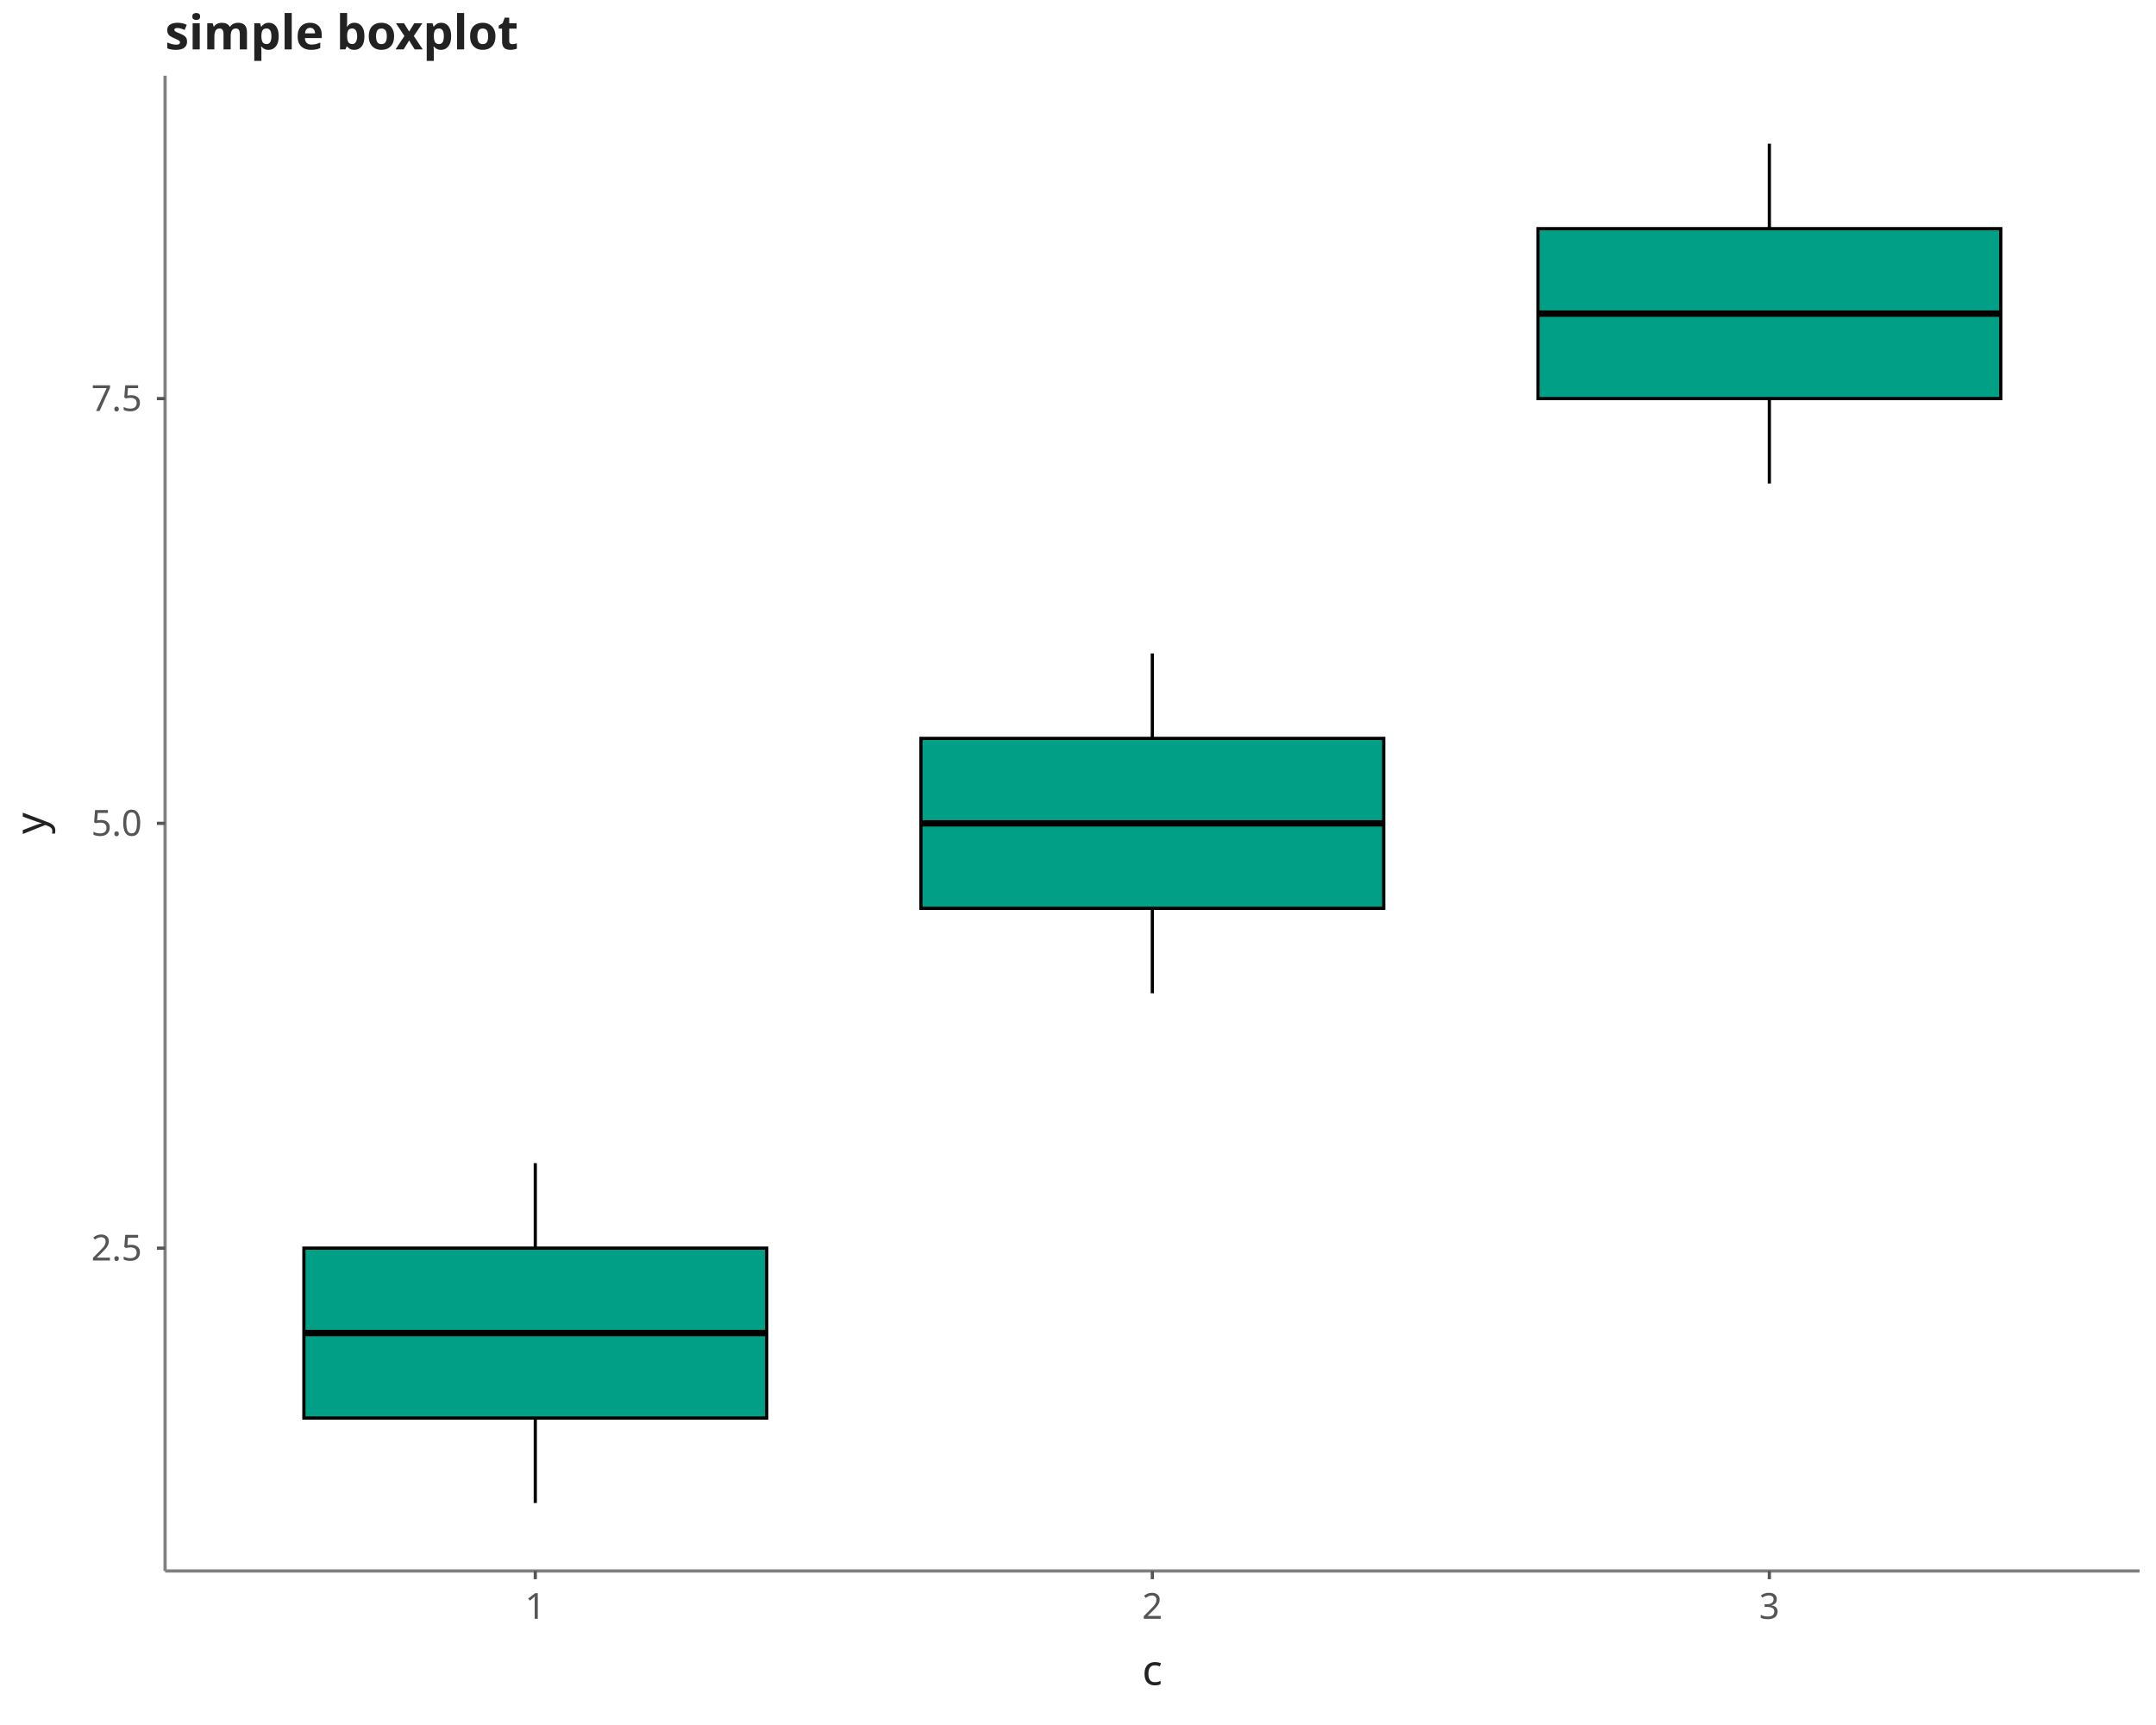
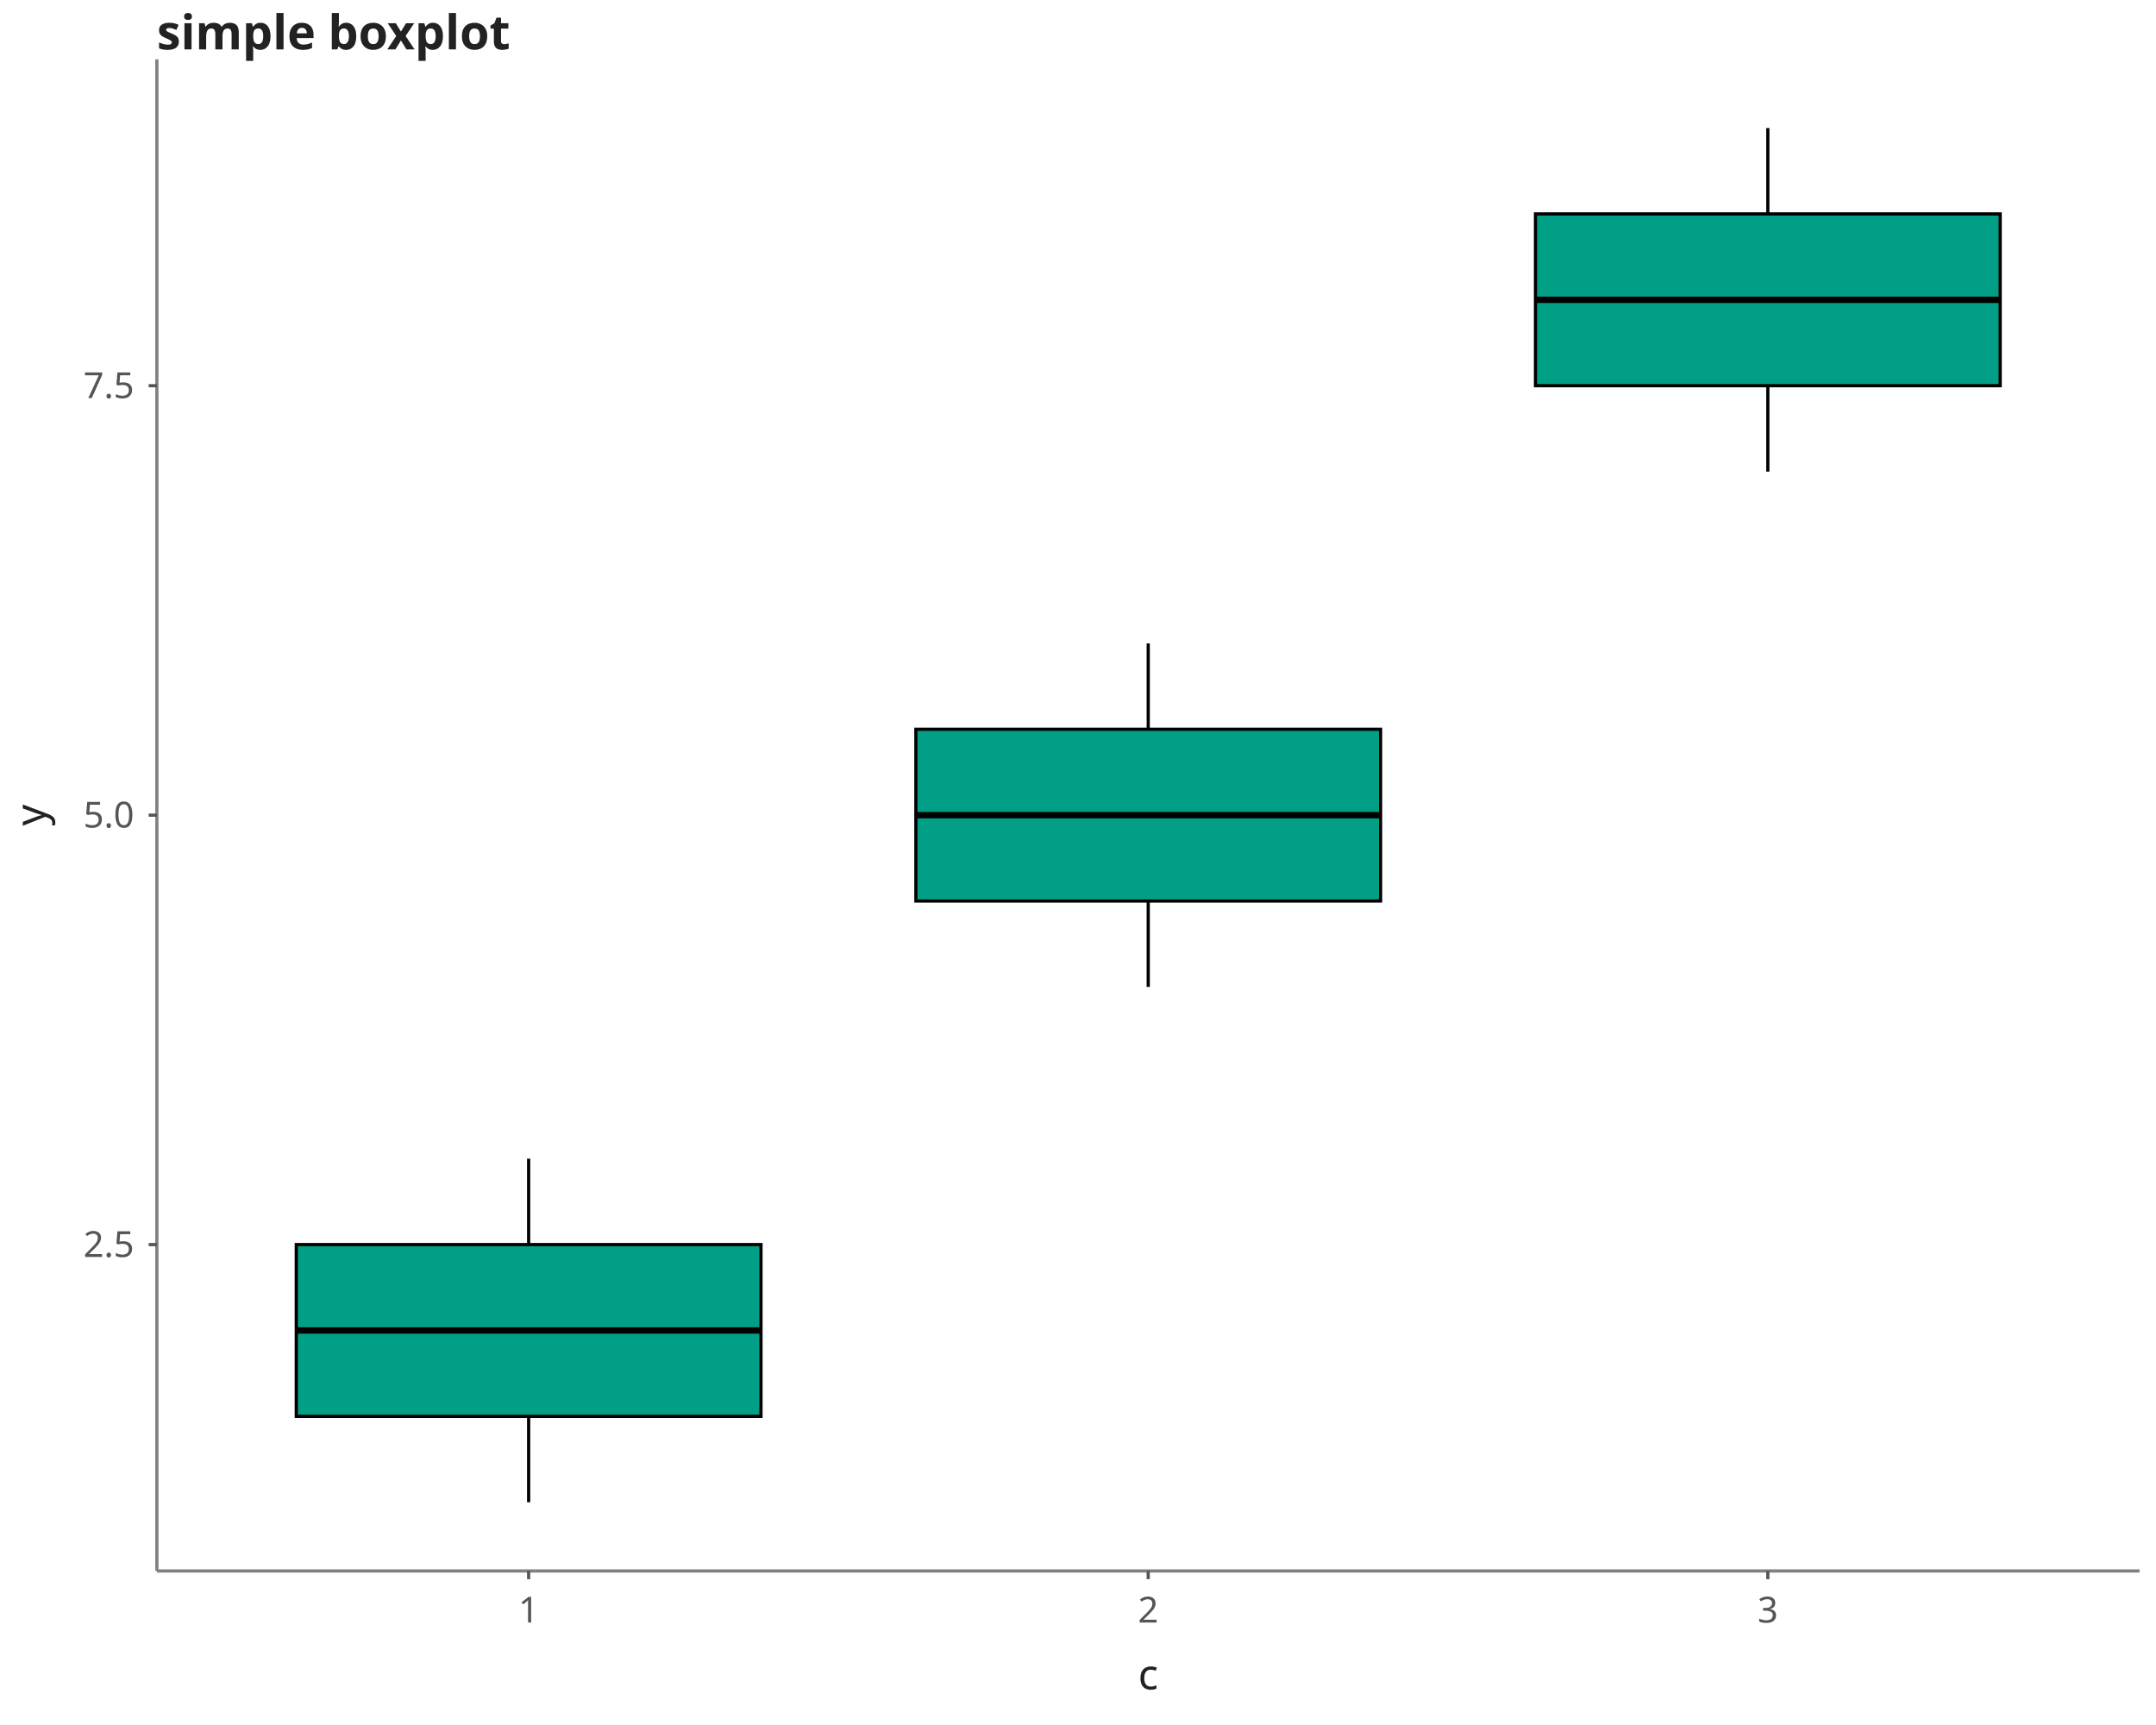
<svg xmlns="http://www.w3.org/2000/svg" class="svglite" data-engine-version="2.0" width="720.00pt" height="576.00pt" viewBox="0 0 720.00 576.00">
  <defs>
    <style type="text/css">
    .svglite line, .svglite polyline, .svglite polygon, .svglite path, .svglite rect, .svglite circle {
      fill: none;
      stroke: #000000;
      stroke-linecap: round;
      stroke-linejoin: round;
      stroke-miterlimit: 10.00;
    }
  </style>
  </defs>
  <rect width="100%" height="100%" style="stroke: none; fill: #FFFFFF;" />
  <defs>
    <clipPath id="cpMC4wMHw3MjAuMDB8MC4wMHw1NzYuMDA=">
      <rect x="0.00" y="0.00" width="720.00" height="576.00" />
    </clipPath>
  </defs>
  <g clip-path="url(#cpMC4wMHw3MjAuMDB8MC4wMHw1NzYuMDA=)">
    <rect x="0.00" y="0.00" width="720.00" height="576.00" style="stroke-width: 1.07; stroke: #FFFFFF; fill: #FFFFFF;" />
  </g>
  <defs>
-     <clipPath id="cpNTUuMTN8NzE0LjUyfDI1LjI5fDUyNC41Ng==">
-       <rect x="55.13" y="25.29" width="659.39" height="499.27" />
+     <clipPath id="cpNTIuMzl8NzE0LjUyfDE5LjgxfDUyNC41Ng==">
+       <rect x="52.39" y="19.81" width="662.13" height="504.75" />
    </clipPath>
  </defs>
-   <g clip-path="url(#cpNTUuMTN8NzE0LjUyfDI1LjI5fDUyNC41Ng==)">
-     <line x1="178.76" y1="416.77" x2="178.76" y2="388.40" style="stroke-width: 1.07; stroke-linecap: butt;" />
-     <line x1="178.76" y1="473.50" x2="178.76" y2="501.87" style="stroke-width: 1.07; stroke-linecap: butt;" />
-     <polygon points="101.49,416.77 101.49,473.50 256.04,473.50 256.04,416.77 101.49,416.77 " style="stroke-width: 1.07; stroke-linecap: butt; stroke-linejoin: miter; fill: #01A086;" />
-     <line x1="101.49" y1="445.13" x2="256.04" y2="445.13" style="stroke-width: 2.13; stroke-linecap: butt; stroke-linejoin: miter;" />
-     <line x1="384.82" y1="246.56" x2="384.82" y2="218.19" style="stroke-width: 1.07; stroke-linecap: butt;" />
-     <line x1="384.82" y1="303.30" x2="384.82" y2="331.66" style="stroke-width: 1.07; stroke-linecap: butt;" />
-     <polygon points="307.55,246.56 307.55,303.30 462.10,303.30 462.10,246.56 307.55,246.56 " style="stroke-width: 1.07; stroke-linecap: butt; stroke-linejoin: miter; fill: #01A086;" />
-     <line x1="307.55" y1="274.93" x2="462.10" y2="274.93" style="stroke-width: 2.13; stroke-linecap: butt; stroke-linejoin: miter;" />
-     <line x1="590.88" y1="76.35" x2="590.88" y2="47.99" style="stroke-width: 1.07; stroke-linecap: butt;" />
-     <line x1="590.88" y1="133.09" x2="590.88" y2="161.46" style="stroke-width: 1.07; stroke-linecap: butt;" />
-     <polygon points="513.61,76.35 513.61,133.09 668.16,133.09 668.16,76.35 513.61,76.35 " style="stroke-width: 1.07; stroke-linecap: butt; stroke-linejoin: miter; fill: #01A086;" />
-     <line x1="513.61" y1="104.72" x2="668.16" y2="104.72" style="stroke-width: 2.13; stroke-linecap: butt; stroke-linejoin: miter;" />
+   <g clip-path="url(#cpNTIuMzl8NzE0LjUyfDE5LjgxfDUyNC41Ng==)">
+     <line x1="176.54" y1="415.58" x2="176.54" y2="386.90" style="stroke-width: 1.07; stroke-linecap: butt;" />
+     <line x1="176.54" y1="472.94" x2="176.54" y2="501.62" style="stroke-width: 1.07; stroke-linecap: butt;" />
+     <polygon points="98.94,415.58 98.94,472.94 254.13,472.94 254.13,415.58 98.94,415.58 " style="stroke-width: 1.07; stroke-linecap: butt; stroke-linejoin: miter; fill: #01A086;" />
+     <line x1="98.94" y1="444.26" x2="254.13" y2="444.26" style="stroke-width: 2.13; stroke-linecap: butt; stroke-linejoin: miter;" />
+     <line x1="383.45" y1="243.51" x2="383.45" y2="214.83" style="stroke-width: 1.07; stroke-linecap: butt;" />
+     <line x1="383.45" y1="300.87" x2="383.45" y2="329.55" style="stroke-width: 1.07; stroke-linecap: butt;" />
+     <polygon points="305.86,243.51 305.86,300.87 461.05,300.87 461.05,243.51 305.86,243.51 " style="stroke-width: 1.07; stroke-linecap: butt; stroke-linejoin: miter; fill: #01A086;" />
+     <line x1="305.86" y1="272.19" x2="461.05" y2="272.19" style="stroke-width: 2.13; stroke-linecap: butt; stroke-linejoin: miter;" />
+     <line x1="590.37" y1="71.43" x2="590.37" y2="42.76" style="stroke-width: 1.07; stroke-linecap: butt;" />
+     <line x1="590.37" y1="128.79" x2="590.37" y2="157.47" style="stroke-width: 1.07; stroke-linecap: butt;" />
+     <polygon points="512.78,71.43 512.78,128.79 667.96,128.79 667.96,71.43 512.78,71.43 " style="stroke-width: 1.07; stroke-linecap: butt; stroke-linejoin: miter; fill: #01A086;" />
+     <line x1="512.78" y1="100.11" x2="667.96" y2="100.11" style="stroke-width: 2.13; stroke-linecap: butt; stroke-linejoin: miter;" />
  </g>
  <g clip-path="url(#cpMC4wMHw3MjAuMDB8MC4wMHw1NzYuMDA=)">
-     <polyline points="55.13,524.56 55.13,25.29 " style="stroke-width: 1.07; stroke: #808080; stroke-linecap: butt;" />
-     <text x="47.41" y="420.90" text-anchor="end" style="font-size: 12.00px; fill: #555555; font-family: sans;" textLength="16.68px" lengthAdjust="spacingAndGlyphs">2.5</text>
-     <text x="47.41" y="279.06" text-anchor="end" style="font-size: 12.00px; fill: #555555; font-family: sans;" textLength="16.68px" lengthAdjust="spacingAndGlyphs">5.0</text>
-     <text x="47.41" y="137.22" text-anchor="end" style="font-size: 12.00px; fill: #555555; font-family: sans;" textLength="16.68px" lengthAdjust="spacingAndGlyphs">7.5</text>
-     <polyline points="52.39,416.77 55.13,416.77 " style="stroke-width: 1.07; stroke: #555555; stroke-linecap: butt;" />
-     <polyline points="52.39,274.93 55.13,274.93 " style="stroke-width: 1.07; stroke: #555555; stroke-linecap: butt;" />
-     <polyline points="52.39,133.09 55.13,133.09 " style="stroke-width: 1.07; stroke: #555555; stroke-linecap: butt;" />
-     <polyline points="55.13,524.56 714.52,524.56 " style="stroke-width: 1.07; stroke: #808080; stroke-linecap: butt;" />
-     <polyline points="178.76,527.30 178.76,524.56 " style="stroke-width: 1.07; stroke: #555555; stroke-linecap: butt;" />
-     <polyline points="384.82,527.30 384.82,524.56 " style="stroke-width: 1.07; stroke: #555555; stroke-linecap: butt;" />
-     <polyline points="590.88,527.30 590.88,524.56 " style="stroke-width: 1.07; stroke: #555555; stroke-linecap: butt;" />
-     <text x="178.76" y="540.54" text-anchor="middle" style="font-size: 12.00px; fill: #555555; font-family: sans;" textLength="6.67px" lengthAdjust="spacingAndGlyphs">1</text>
-     <text x="384.82" y="540.54" text-anchor="middle" style="font-size: 12.00px; fill: #555555; font-family: sans;" textLength="6.67px" lengthAdjust="spacingAndGlyphs">2</text>
-     <text x="590.88" y="540.54" text-anchor="middle" style="font-size: 12.00px; fill: #555555; font-family: sans;" textLength="6.67px" lengthAdjust="spacingAndGlyphs">3</text>
-     <text x="384.82" y="562.63" text-anchor="middle" style="font-size: 14.00px; fill: #222222; font-family: sans;" textLength="7.01px" lengthAdjust="spacingAndGlyphs">c</text>
-     <text transform="translate(15.11,274.93) rotate(-90)" text-anchor="middle" style="font-size: 14.00px; fill: #222222; font-family: sans;" textLength="7.01px" lengthAdjust="spacingAndGlyphs">y</text>
-     <text x="55.13" y="16.49" style="font-size: 16.00px; font-weight: bold; fill: #222222; font-family: sans;" textLength="102.29px" lengthAdjust="spacingAndGlyphs">simple boxplot</text>
+     <polyline points="52.39,524.56 52.39,19.81 " style="stroke-width: 1.07; stroke: #808080; stroke-linecap: butt;" />
+     <text x="36.32" y="419.71" text-anchor="middle" style="font-size: 12.00px; fill: #555555; font-family: sans;" textLength="16.68px" lengthAdjust="spacingAndGlyphs">2.5</text>
+     <text x="36.32" y="276.32" text-anchor="middle" style="font-size: 12.00px; fill: #555555; font-family: sans;" textLength="16.68px" lengthAdjust="spacingAndGlyphs">5.0</text>
+     <text x="36.32" y="132.92" text-anchor="middle" style="font-size: 12.00px; fill: #555555; font-family: sans;" textLength="16.68px" lengthAdjust="spacingAndGlyphs">7.5</text>
+     <polyline points="49.65,415.58 52.39,415.58 " style="stroke-width: 1.07; stroke: #555555; stroke-linecap: butt;" />
+     <polyline points="49.65,272.19 52.39,272.19 " style="stroke-width: 1.07; stroke: #555555; stroke-linecap: butt;" />
+     <polyline points="49.65,128.79 52.39,128.79 " style="stroke-width: 1.07; stroke: #555555; stroke-linecap: butt;" />
+     <polyline points="52.39,524.56 714.52,524.56 " style="stroke-width: 1.07; stroke: #808080; stroke-linecap: butt;" />
+     <polyline points="176.54,527.30 176.54,524.56 " style="stroke-width: 1.07; stroke: #555555; stroke-linecap: butt;" />
+     <polyline points="383.45,527.30 383.45,524.56 " style="stroke-width: 1.07; stroke: #555555; stroke-linecap: butt;" />
+     <polyline points="590.37,527.30 590.37,524.56 " style="stroke-width: 1.07; stroke: #555555; stroke-linecap: butt;" />
+     <text x="176.54" y="541.79" text-anchor="middle" style="font-size: 12.00px; fill: #555555; font-family: sans;" textLength="6.67px" lengthAdjust="spacingAndGlyphs">1</text>
+     <text x="383.45" y="541.79" text-anchor="middle" style="font-size: 12.00px; fill: #555555; font-family: sans;" textLength="6.67px" lengthAdjust="spacingAndGlyphs">2</text>
+     <text x="590.37" y="541.79" text-anchor="middle" style="font-size: 12.00px; fill: #555555; font-family: sans;" textLength="6.67px" lengthAdjust="spacingAndGlyphs">3</text>
+     <text x="383.45" y="564.09" text-anchor="middle" style="font-size: 14.00px; fill: #222222; font-family: sans;" textLength="7.01px" lengthAdjust="spacingAndGlyphs">c</text>
+     <text transform="translate(15.11,272.19) rotate(-90)" text-anchor="middle" style="font-size: 14.00px; fill: #222222; font-family: sans;" textLength="7.01px" lengthAdjust="spacingAndGlyphs">y</text>
+     <text x="52.39" y="16.49" style="font-size: 16.00px; font-weight: bold; fill: #222222; font-family: sans;" textLength="102.29px" lengthAdjust="spacingAndGlyphs">simple boxplot</text>
  </g>
</svg>
